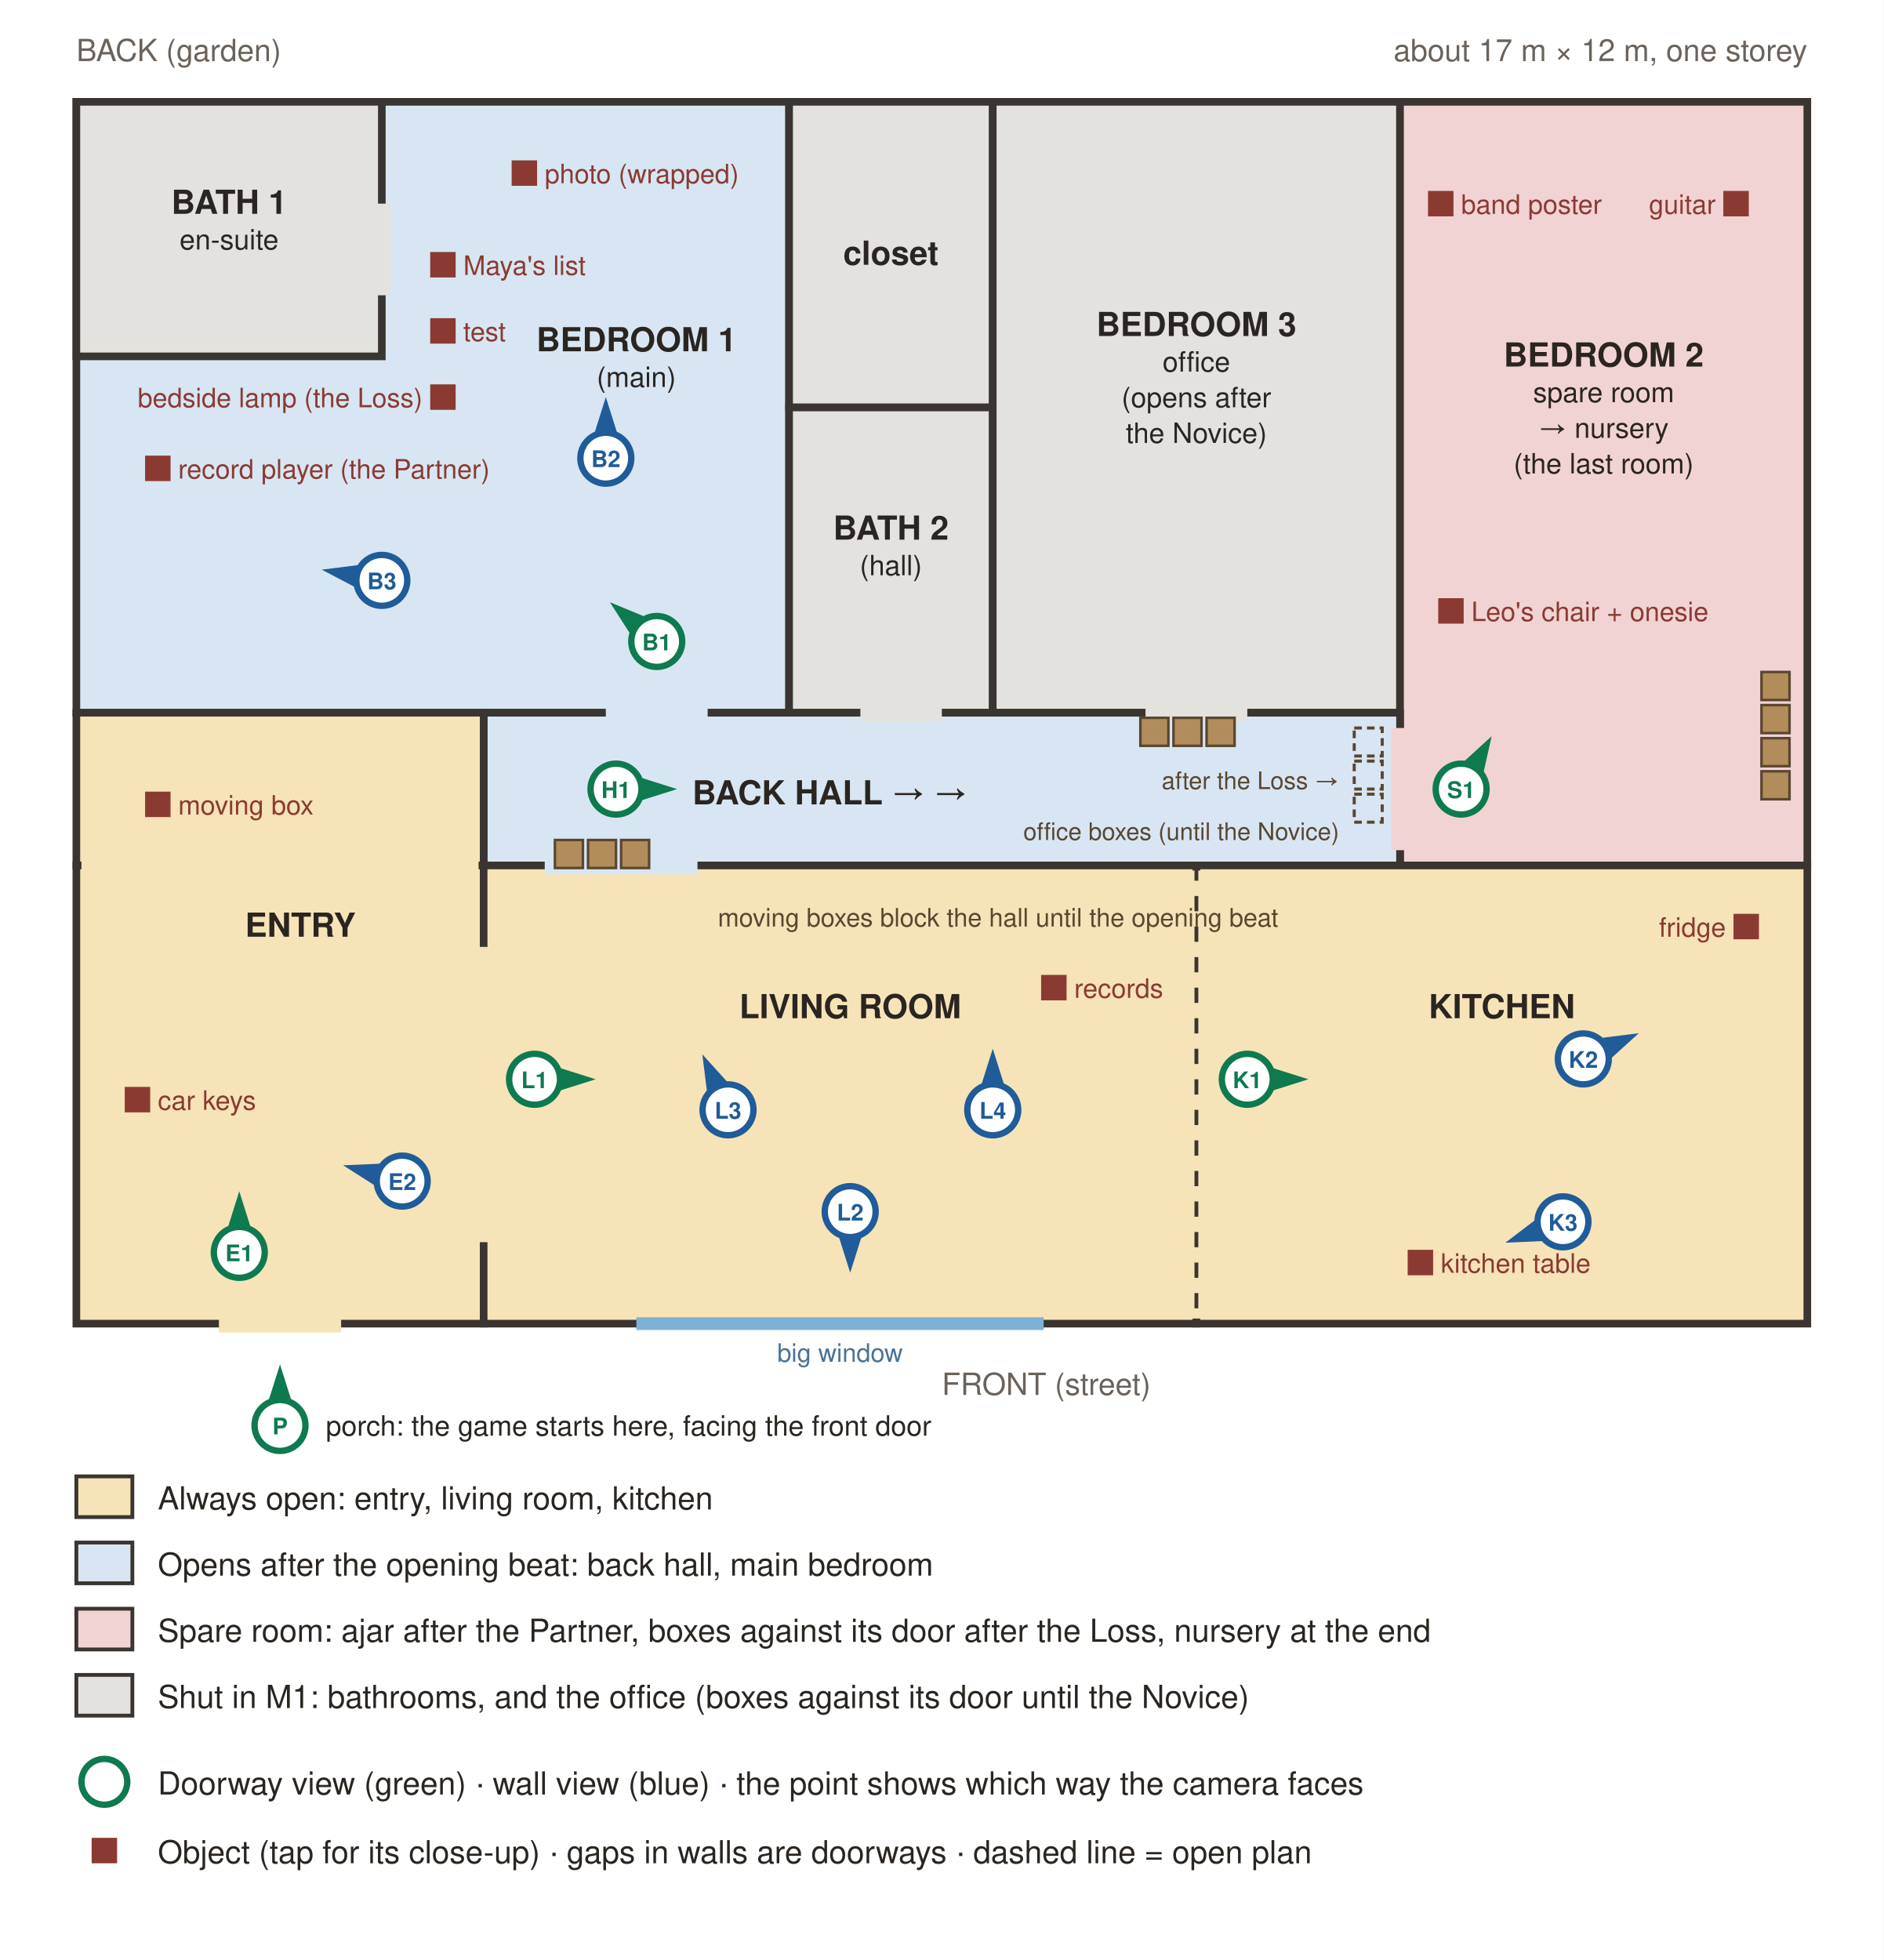
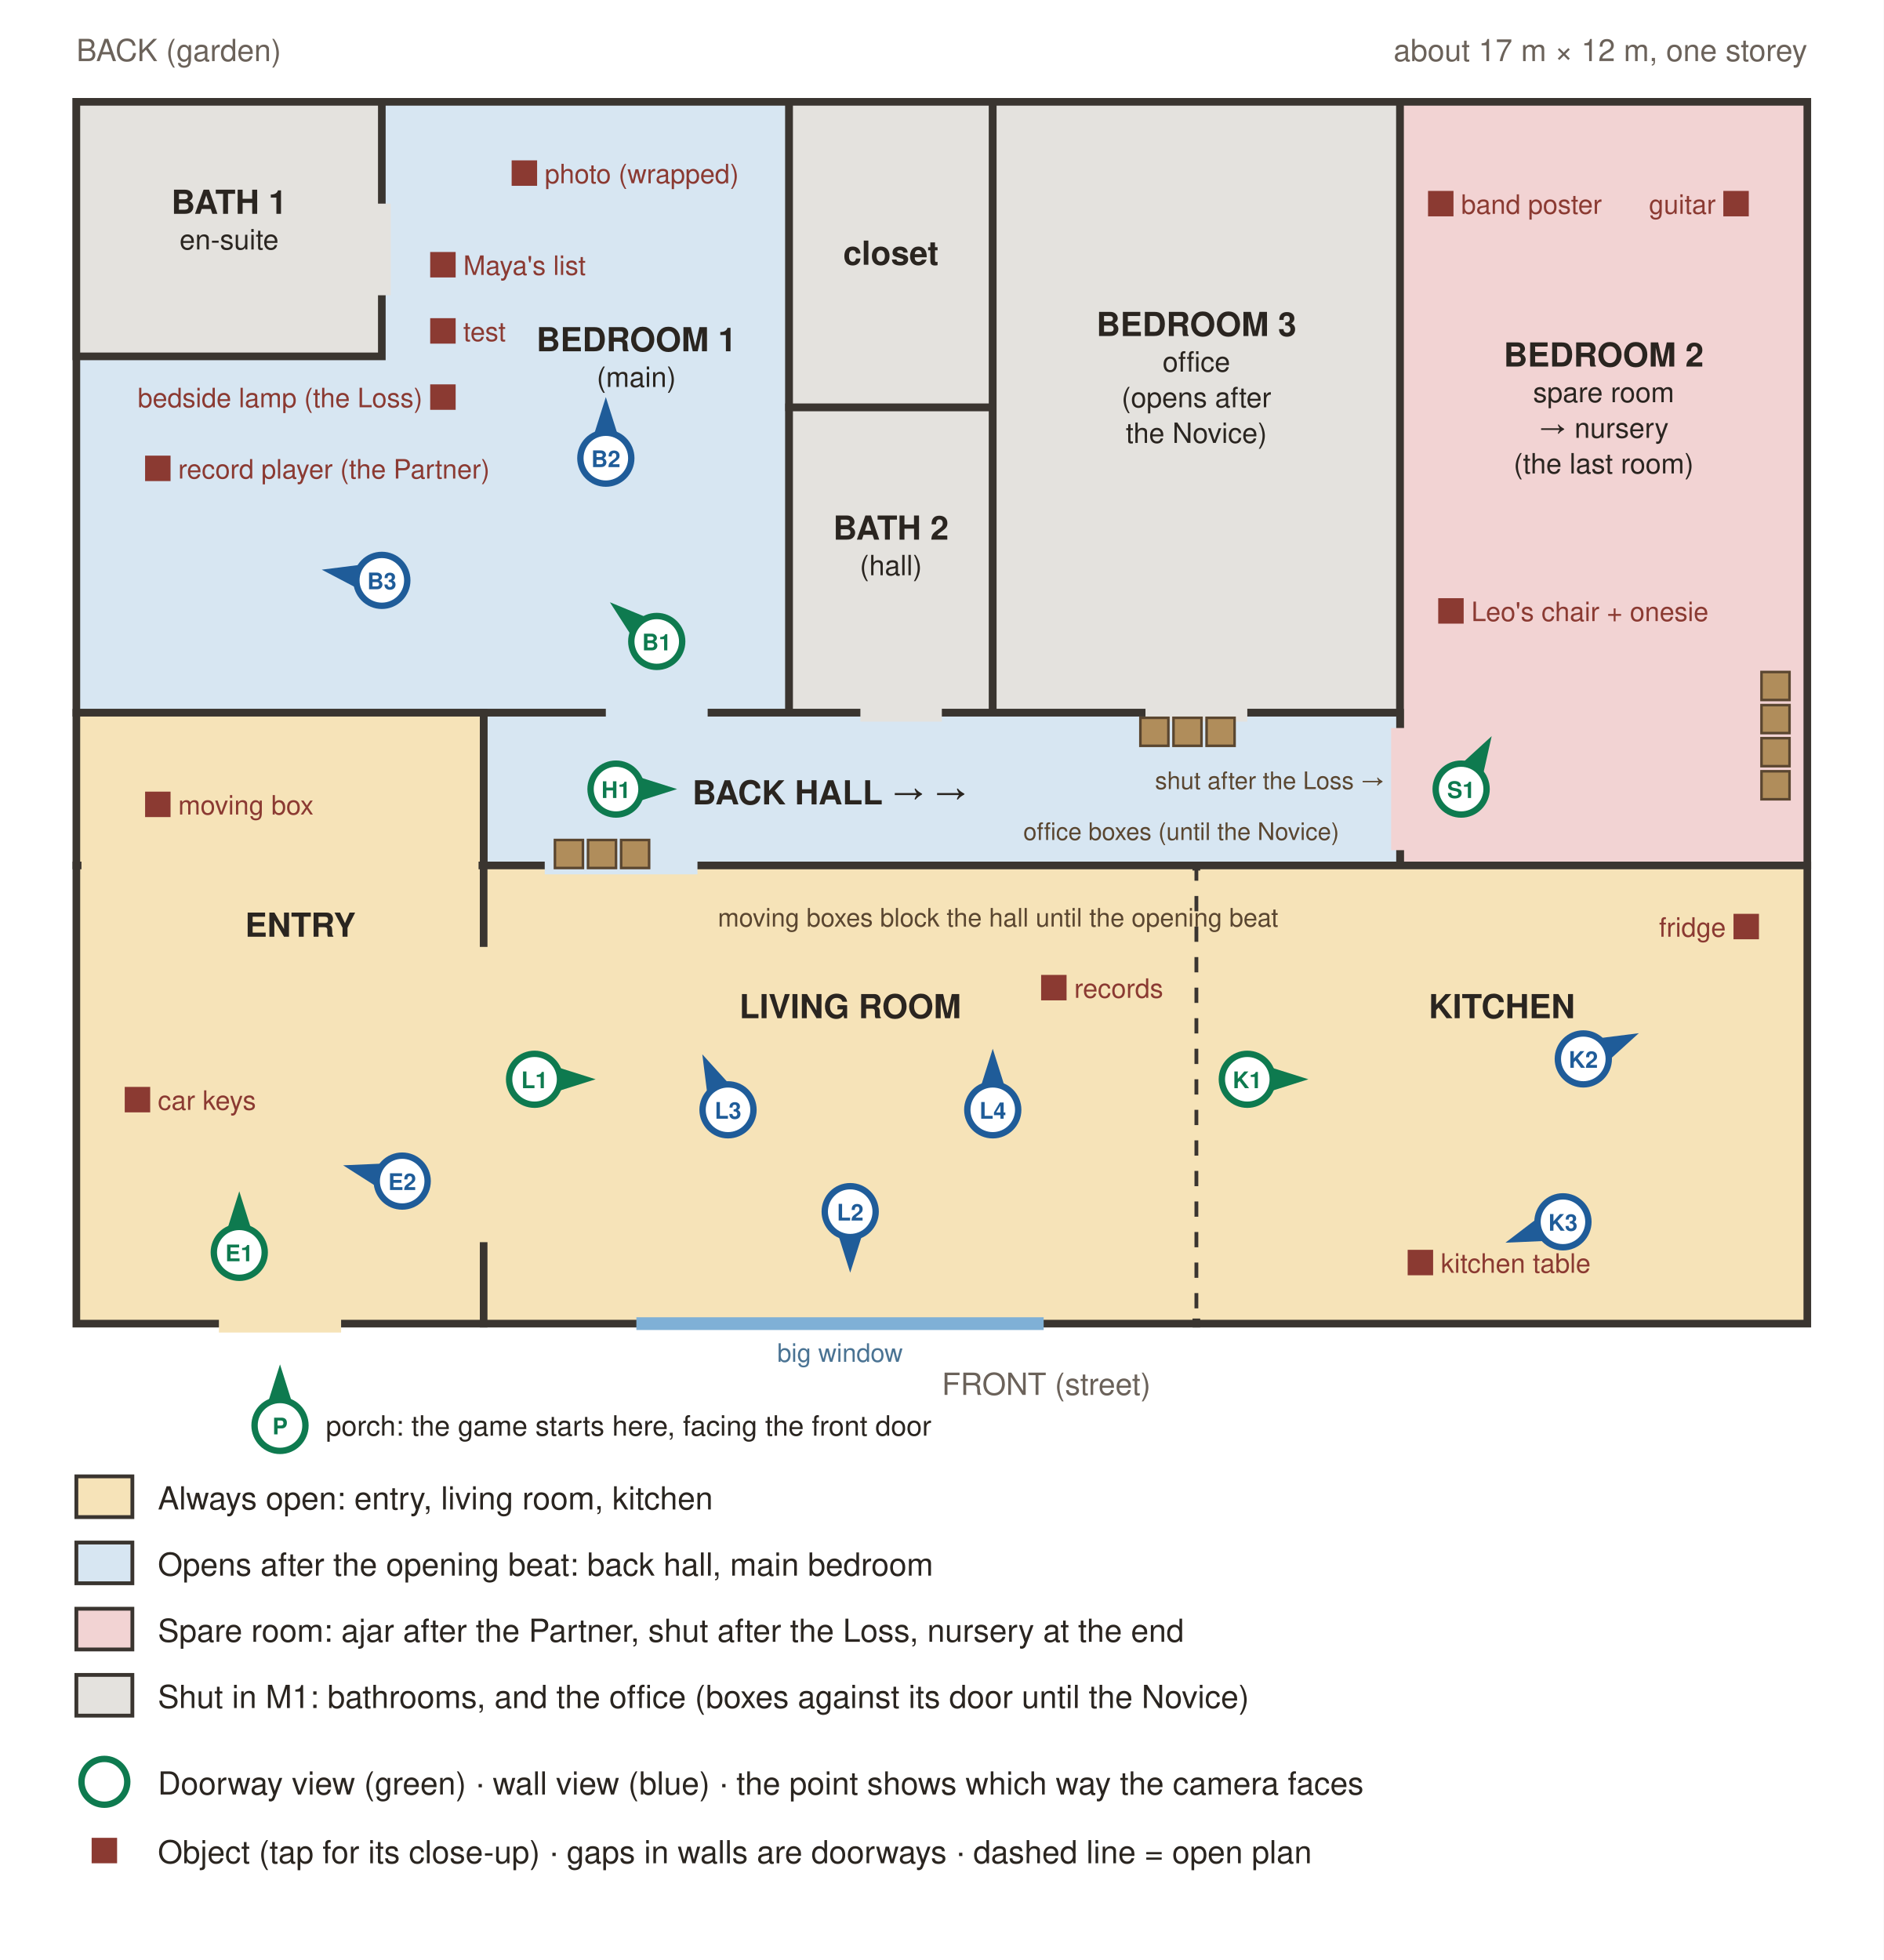
<svg xmlns="http://www.w3.org/2000/svg" viewBox="0 0 740 770" width="740" height="770" font-family="Helvetica, Arial, sans-serif">
  <rect width="740" height="770" fill="#FFFFFF" />
  <rect x="30" y="40" width="280" height="240" fill="#D7E6F2" stroke="#3A3530" stroke-width="3" />
  <rect x="30" y="40" width="120" height="100.0" fill="#E4E2DE" stroke="#3A3530" stroke-width="3" />
  <rect x="310" y="160" width="80" height="120" fill="#E4E2DE" stroke="#3A3530" stroke-width="3" />
  <rect x="310" y="40" width="80" height="120" fill="#E4E2DE" stroke="#3A3530" stroke-width="3" />
  <rect x="390" y="40" width="160" height="240" fill="#E4E2DE" stroke="#3A3530" stroke-width="3" />
  <rect x="550" y="40" width="160" height="300.0" fill="#F2D3D3" stroke="#3A3530" stroke-width="3" />
  <rect x="190" y="280" width="360" height="60.0" fill="#D7E6F2" stroke="#3A3530" stroke-width="3" />
  <rect x="30" y="280" width="160" height="60.0" fill="#F6E3B8" stroke="#3A3530" stroke-width="3" />
  <rect x="30" y="340.0" width="160" height="180.0" fill="#F6E3B8" stroke="#3A3530" stroke-width="3" />
  <rect x="190" y="340.0" width="280" height="180.0" fill="#F6E3B8" stroke="#3A3530" stroke-width="3" />
  <rect x="470" y="340.0" width="240" height="180.0" fill="#F6E3B8" stroke="#3A3530" stroke-width="3" />
  <line x1="32.0" y1="340.0" x2="188.0" y2="340.0" stroke="#F6E3B8" stroke-width="7" />
  <line x1="470" y1="342.0" x2="470" y2="518.0" stroke="#F6E3B8" stroke-width="7" />
  <line x1="470" y1="340.0" x2="470" y2="520" stroke="#3A3530" stroke-width="1.5" stroke-dasharray="6 6" />
  <line x1="190" y1="372.0" x2="190" y2="488.0" stroke="#F6E3B8" stroke-width="7" />
  <line x1="238.0" y1="280" x2="278.0" y2="280" stroke="#D7E6F2" stroke-width="7" />
  <line x1="338.0" y1="280" x2="370.0" y2="280" stroke="#E4E2DE" stroke-width="7" />
  <line x1="450.0" y1="280" x2="490.0" y2="280" stroke="#E4E2DE" stroke-width="7" />
  <line x1="550" y1="286.0" x2="550" y2="334.0" stroke="#F2D3D3" stroke-width="7" />
  <line x1="150" y1="80.0" x2="150" y2="116.0" stroke="#E4E2DE" stroke-width="7" />
  <line x1="214.0" y1="340.0" x2="274.0" y2="340.0" stroke="#D7E6F2" stroke-width="7" />
  <line x1="86.0" y1="520" x2="134.0" y2="520" stroke="#F6E3B8" stroke-width="7" />
  <rect x="218.0" y="330.0" width="11" height="11" fill="#B08D5B" stroke="#5A4630" stroke-width="1" />
  <rect x="231.0" y="330.0" width="11" height="11" fill="#B08D5B" stroke="#5A4630" stroke-width="1" />
  <rect x="244.0" y="330.0" width="11" height="11" fill="#B08D5B" stroke="#5A4630" stroke-width="1" />
  <text x="282.0" y="364.0" font-size="10" fill="#5A4630">moving boxes block the hall until the opening beat</text>
  <line x1="250.0" y1="520" x2="410.0" y2="520" stroke="#7FB0D6" stroke-width="5" />
  <text x="330.0" y="535" font-size="10" fill="#4A7393" text-anchor="middle">big window</text>
  <text x="250.0" y="138.0" font-size="13" font-weight="700" fill="#2A2520" text-anchor="middle">BEDROOM 1</text>
  <text x="250.0" y="152.0" font-size="11" font-weight="400" fill="#2A2520" text-anchor="middle">(main)</text>
  <text x="90.0" y="84.0" font-size="13" font-weight="700" fill="#2A2520" text-anchor="middle">BATH 1</text>
  <text x="90.0" y="98.0" font-size="11" font-weight="400" fill="#2A2520" text-anchor="middle">en-suite</text>
  <text x="350" y="212.0" font-size="13" font-weight="700" fill="#2A2520" text-anchor="middle">BATH 2</text>
  <text x="350" y="226.0" font-size="11" font-weight="400" fill="#2A2520" text-anchor="middle">(hall)</text>
  <text x="350" y="104.0" font-size="13" font-weight="700" fill="#2A2520" text-anchor="middle">closet</text>
  <text x="470" y="132.0" font-size="13" font-weight="700" fill="#2A2520" text-anchor="middle">BEDROOM 3</text>
  <text x="470" y="146.0" font-size="11" font-weight="400" fill="#2A2520" text-anchor="middle">office</text>
  <text x="470" y="160.0" font-size="11" font-weight="400" fill="#2A2520" text-anchor="middle">(opens after</text>
  <text x="470" y="174.0" font-size="11" font-weight="400" fill="#2A2520" text-anchor="middle">the Novice)</text>
  <text x="630" y="144.0" font-size="13" font-weight="700" fill="#2A2520" text-anchor="middle">BEDROOM 2</text>
  <text x="630" y="158.0" font-size="11" font-weight="400" fill="#2A2520" text-anchor="middle">spare room</text>
  <text x="630" y="172.0" font-size="11" font-weight="400" fill="#2A2520" text-anchor="middle">→ nursery</text>
  <text x="630" y="186.0" font-size="11" font-weight="400" fill="#2A2520" text-anchor="middle">(the last room)</text>
  <text x="326.0" y="316.0" font-size="13" font-weight="700" fill="#2A2520" text-anchor="middle">BACK HALL  →  →</text>
  <text x="118.0" y="368.0" font-size="13" font-weight="700" fill="#2A2520" text-anchor="middle">ENTRY</text>
  <text x="334.0" y="400.0" font-size="13" font-weight="700" fill="#2A2520" text-anchor="middle">LIVING ROOM</text>
  <text x="590" y="400.0" font-size="13" font-weight="700" fill="#2A2520" text-anchor="middle">KITCHEN</text>
  <rect x="49.0" y="427.0" width="10" height="10" fill="#8B3A32" />
  <text x="62.0" y="436.0" font-size="10.5" fill="#8B3A32" text-anchor="start">car keys</text>
  <rect x="57.0" y="179.0" width="10" height="10" fill="#8B3A32" />
  <text x="70.0" y="188.0" font-size="10.5" fill="#8B3A32" text-anchor="start">record player (the Partner)</text>
  <rect x="681.0" y="359.0" width="10" height="10" fill="#8B3A32" />
  <text x="678.0" y="368.0" font-size="10.5" fill="#8B3A32" text-anchor="end">fridge</text>
  <rect x="553.0" y="491.0" width="10" height="10" fill="#8B3A32" />
  <text x="566.0" y="500.0" font-size="10.5" fill="#8B3A32" text-anchor="start">kitchen table</text>
  <rect x="57.0" y="311.0" width="10" height="10" fill="#8B3A32" />
  <text x="70.0" y="320.0" font-size="10.5" fill="#8B3A32" text-anchor="start">moving box</text>
  <rect x="201.0" y="63.0" width="10" height="10" fill="#8B3A32" />
  <text x="214.0" y="72.0" font-size="10.5" fill="#8B3A32" text-anchor="start">photo (wrapped)</text>
  <rect x="677.0" y="75.0" width="10" height="10" fill="#8B3A32" />
  <text x="674.0" y="84.0" font-size="10.5" fill="#8B3A32" text-anchor="end">guitar</text>
  <rect x="561.0" y="75.0" width="10" height="10" fill="#8B3A32" />
  <text x="574.0" y="84.0" font-size="10.5" fill="#8B3A32" text-anchor="start">band poster</text>
  <rect x="565.0" y="235.0" width="10" height="10" fill="#8B3A32" />
  <text x="578.0" y="244.0" font-size="10.5" fill="#8B3A32" text-anchor="start">Leo's chair + onesie</text>
  <rect x="692.0" y="264.0" width="11" height="11" fill="#B08D5B" stroke="#5A4630" stroke-width="1" />
  <rect x="692.0" y="277.0" width="11" height="11" fill="#B08D5B" stroke="#5A4630" stroke-width="1" />
  <rect x="692.0" y="290.0" width="11" height="11" fill="#B08D5B" stroke="#5A4630" stroke-width="1" />
  <rect x="692.0" y="303.0" width="11" height="11" fill="#B08D5B" stroke="#5A4630" stroke-width="1" />
  <rect x="448.0" y="282.0" width="11" height="11" fill="#B08D5B" stroke="#5A4630" stroke-width="1" />
  <rect x="461.0" y="282.0" width="11" height="11" fill="#B08D5B" stroke="#5A4630" stroke-width="1" />
  <rect x="474.0" y="282.0" width="11" height="11" fill="#B08D5B" stroke="#5A4630" stroke-width="1" />
-   <rect x="532.0" y="286.0" width="11" height="11" fill="none" stroke="#5A4630" stroke-width="1.2" stroke-dasharray="3 2" />
-   <rect x="532.0" y="299.0" width="11" height="11" fill="none" stroke="#5A4630" stroke-width="1.2" stroke-dasharray="3 2" />
-   <rect x="532.0" y="312.0" width="11" height="11" fill="none" stroke="#5A4630" stroke-width="1.2" stroke-dasharray="3 2" />
  <text x="402.0" y="330.0" font-size="9.5" fill="#5A4630">office boxes (until the Novice)</text>
-   <text x="526.0" y="310.0" font-size="9.5" fill="#5A4630" text-anchor="end">after the Loss →</text>
+   <text x="544.0" y="310.0" font-size="9.5" fill="#5A4630" text-anchor="end">shut after the Loss →</text>
  <rect x="409.0" y="383.0" width="10" height="10" fill="#8B3A32" />
  <text x="422.0" y="392.0" font-size="10.5" fill="#8B3A32" text-anchor="start">records</text>
  <rect x="169.0" y="99.0" width="10" height="10" fill="#8B3A32" />
  <text x="182.0" y="108.0" font-size="10.5" fill="#8B3A32" text-anchor="start">Maya's list</text>
  <rect x="169.0" y="151.0" width="10" height="10" fill="#8B3A32" />
  <text x="166.0" y="160.0" font-size="10.5" fill="#8B3A32" text-anchor="end">bedside lamp (the Loss)</text>
  <rect x="169.0" y="125.0" width="10" height="10" fill="#8B3A32" />
  <text x="182.0" y="134.0" font-size="10.5" fill="#8B3A32" text-anchor="start">test</text>
  <polygon points="110.0,536.0 114.8,551.2 105.2,551.2" fill="#0E7A4F" />
  <circle cx="110" cy="560.0" r="10" fill="#FFFFFF" stroke="#0E7A4F" stroke-width="2.5" />
  <text x="110" y="563.5" font-size="9" font-weight="700" fill="#0E7A4F" text-anchor="middle">P</text>
  <polygon points="94.0,468.0 98.8,483.2 89.2,483.2" fill="#0E7A4F" />
  <circle cx="94.0" cy="492.0" r="10" fill="#FFFFFF" stroke="#0E7A4F" stroke-width="2.5" />
  <text x="94.0" y="495.5" font-size="9" font-weight="700" fill="#0E7A4F" text-anchor="middle">E1</text>
  <polygon points="134.8,457.8 150.8,457.1 148.3,466.4" fill="#1F5C99" />
  <circle cx="158.0" cy="464.0" r="10" fill="#FFFFFF" stroke="#1F5C99" stroke-width="2.5" />
  <text x="158.0" y="467.5" font-size="9" font-weight="700" fill="#1F5C99" text-anchor="middle">E2</text>
  <polygon points="234.0,424.0 218.8,428.8 218.8,419.2" fill="#0E7A4F" />
  <circle cx="210.0" cy="424.0" r="10" fill="#FFFFFF" stroke="#0E7A4F" stroke-width="2.5" />
  <text x="210.0" y="427.5" font-size="9" font-weight="700" fill="#0E7A4F" text-anchor="middle">L1</text>
  <polygon points="334.0,500.0 329.2,484.8 338.8,484.8" fill="#1F5C99" />
  <circle cx="334.0" cy="476.0" r="10" fill="#FFFFFF" stroke="#1F5C99" stroke-width="2.5" />
  <text x="334.0" y="479.5" font-size="9" font-weight="700" fill="#1F5C99" text-anchor="middle">L2</text>
  <polygon points="275.9,414.2 286.6,426.0 277.9,430.1" fill="#1F5C99" />
  <circle cx="286.0" cy="436.0" r="10" fill="#FFFFFF" stroke="#1F5C99" stroke-width="2.5" />
  <text x="286.0" y="439.5" font-size="9" font-weight="700" fill="#1F5C99" text-anchor="middle">L3</text>
  <polygon points="390.0,412.0 394.8,427.2 385.2,427.2" fill="#1F5C99" />
  <circle cx="390.0" cy="436.0" r="10" fill="#FFFFFF" stroke="#1F5C99" stroke-width="2.5" />
  <text x="390.0" y="439.5" font-size="9" font-weight="700" fill="#1F5C99" text-anchor="middle">L4</text>
  <polygon points="514.0,424.0 498.8,428.8 498.8,419.2" fill="#0E7A4F" />
  <circle cx="490.0" cy="424.0" r="10" fill="#FFFFFF" stroke="#0E7A4F" stroke-width="2.5" />
  <text x="490.0" y="427.5" font-size="9" font-weight="700" fill="#0E7A4F" text-anchor="middle">K1</text>
  <polygon points="643.8,405.9 632.0,416.6 627.9,407.9" fill="#1F5C99" />
  <circle cx="622.0" cy="416.0" r="10" fill="#FFFFFF" stroke="#1F5C99" stroke-width="2.5" />
  <text x="622.0" y="419.5" font-size="9" font-weight="700" fill="#1F5C99" text-anchor="middle">K2</text>
  <polygon points="591.4,488.2 604.1,478.5 607.4,487.5" fill="#1F5C99" />
  <circle cx="614.0" cy="480.0" r="10" fill="#FFFFFF" stroke="#1F5C99" stroke-width="2.5" />
  <text x="614.0" y="483.5" font-size="9" font-weight="700" fill="#1F5C99" text-anchor="middle">K3</text>
  <polygon points="266.0,310.0 250.8,314.8 250.8,305.2" fill="#0E7A4F" />
  <circle cx="242.0" cy="310.0" r="10" fill="#FFFFFF" stroke="#0E7A4F" stroke-width="2.5" />
  <text x="242.0" y="313.5" font-size="9" font-weight="700" fill="#0E7A4F" text-anchor="middle">H1</text>
  <polygon points="239.6,236.6 254.4,242.7 248.2,250.0" fill="#0E7A4F" />
  <circle cx="258.0" cy="252.0" r="10" fill="#FFFFFF" stroke="#0E7A4F" stroke-width="2.5" />
  <text x="258.0" y="255.5" font-size="9" font-weight="700" fill="#0E7A4F" text-anchor="middle">B1</text>
  <polygon points="238.0,156.0 242.8,171.2 233.2,171.2" fill="#1F5C99" />
  <circle cx="238.0" cy="180.0" r="10" fill="#FFFFFF" stroke="#1F5C99" stroke-width="2.5" />
  <text x="238.0" y="183.5" font-size="9" font-weight="700" fill="#1F5C99" text-anchor="middle">B2</text>
  <polygon points="126.4,223.8 142.2,221.8 140.5,231.2" fill="#1F5C99" />
  <circle cx="150.0" cy="228.0" r="10" fill="#FFFFFF" stroke="#1F5C99" stroke-width="2.5" />
  <text x="150.0" y="231.5" font-size="9" font-weight="700" fill="#1F5C99" text-anchor="middle">B3</text>
  <polygon points="586.0,289.2 582.5,304.8 574.2,300.0" fill="#0E7A4F" />
  <circle cx="574.0" cy="310.0" r="10" fill="#FFFFFF" stroke="#0E7A4F" stroke-width="2.5" />
  <text x="574.0" y="313.5" font-size="9" font-weight="700" fill="#0E7A4F" text-anchor="middle">S1</text>
  <text x="128" y="564.0" font-size="11" fill="#2A2520">porch: the game starts here, facing the front door</text>
  <text x="30" y="24" font-size="12" fill="#6B625A">BACK (garden)</text>
  <text x="710" y="24" font-size="12" fill="#6B625A" text-anchor="end">about 17 m × 12 m, one storey</text>
  <text x="370.0" y="548" font-size="12" fill="#6B625A">FRONT (street)</text>
  <rect x="30" y="580" width="22" height="16" fill="#F6E3B8" stroke="#3A3530" stroke-width="1.5" />
  <text x="62" y="593" font-size="12.5" fill="#2A2520">Always open: entry, living room, kitchen</text>
  <rect x="30" y="606" width="22" height="16" fill="#D7E6F2" stroke="#3A3530" stroke-width="1.5" />
  <text x="62" y="619" font-size="12.5" fill="#2A2520">Opens after the opening beat: back hall, main bedroom</text>
  <rect x="30" y="632" width="22" height="16" fill="#F2D3D3" stroke="#3A3530" stroke-width="1.5" />
-   <text x="62" y="645" font-size="12.5" fill="#2A2520">Spare room: ajar after the Partner, boxes against its door after the Loss, nursery at the end</text>
+   <text x="62" y="645" font-size="12.5" fill="#2A2520">Spare room: ajar after the Partner, shut after the Loss, nursery at the end</text>
  <rect x="30" y="658" width="22" height="16" fill="#E4E2DE" stroke="#3A3530" stroke-width="1.5" />
  <text x="62" y="671" font-size="12.5" fill="#2A2520">Shut in M1: bathrooms, and the office (boxes against its door until the Novice)</text>
  <circle cx="41" cy="700" r="9" fill="#FFFFFF" stroke="#0E7A4F" stroke-width="2.5" />
  <text x="62" y="705" font-size="12.5" fill="#2A2520">Doorway view (green) · wall view (blue) · the point shows which way the camera faces</text>
  <rect x="36" y="722" width="10" height="10" fill="#8B3A32" />
  <text x="62" y="732" font-size="12.5" fill="#2A2520">Object (tap for its close-up) · gaps in walls are doorways · dashed line = open plan</text>
</svg>
